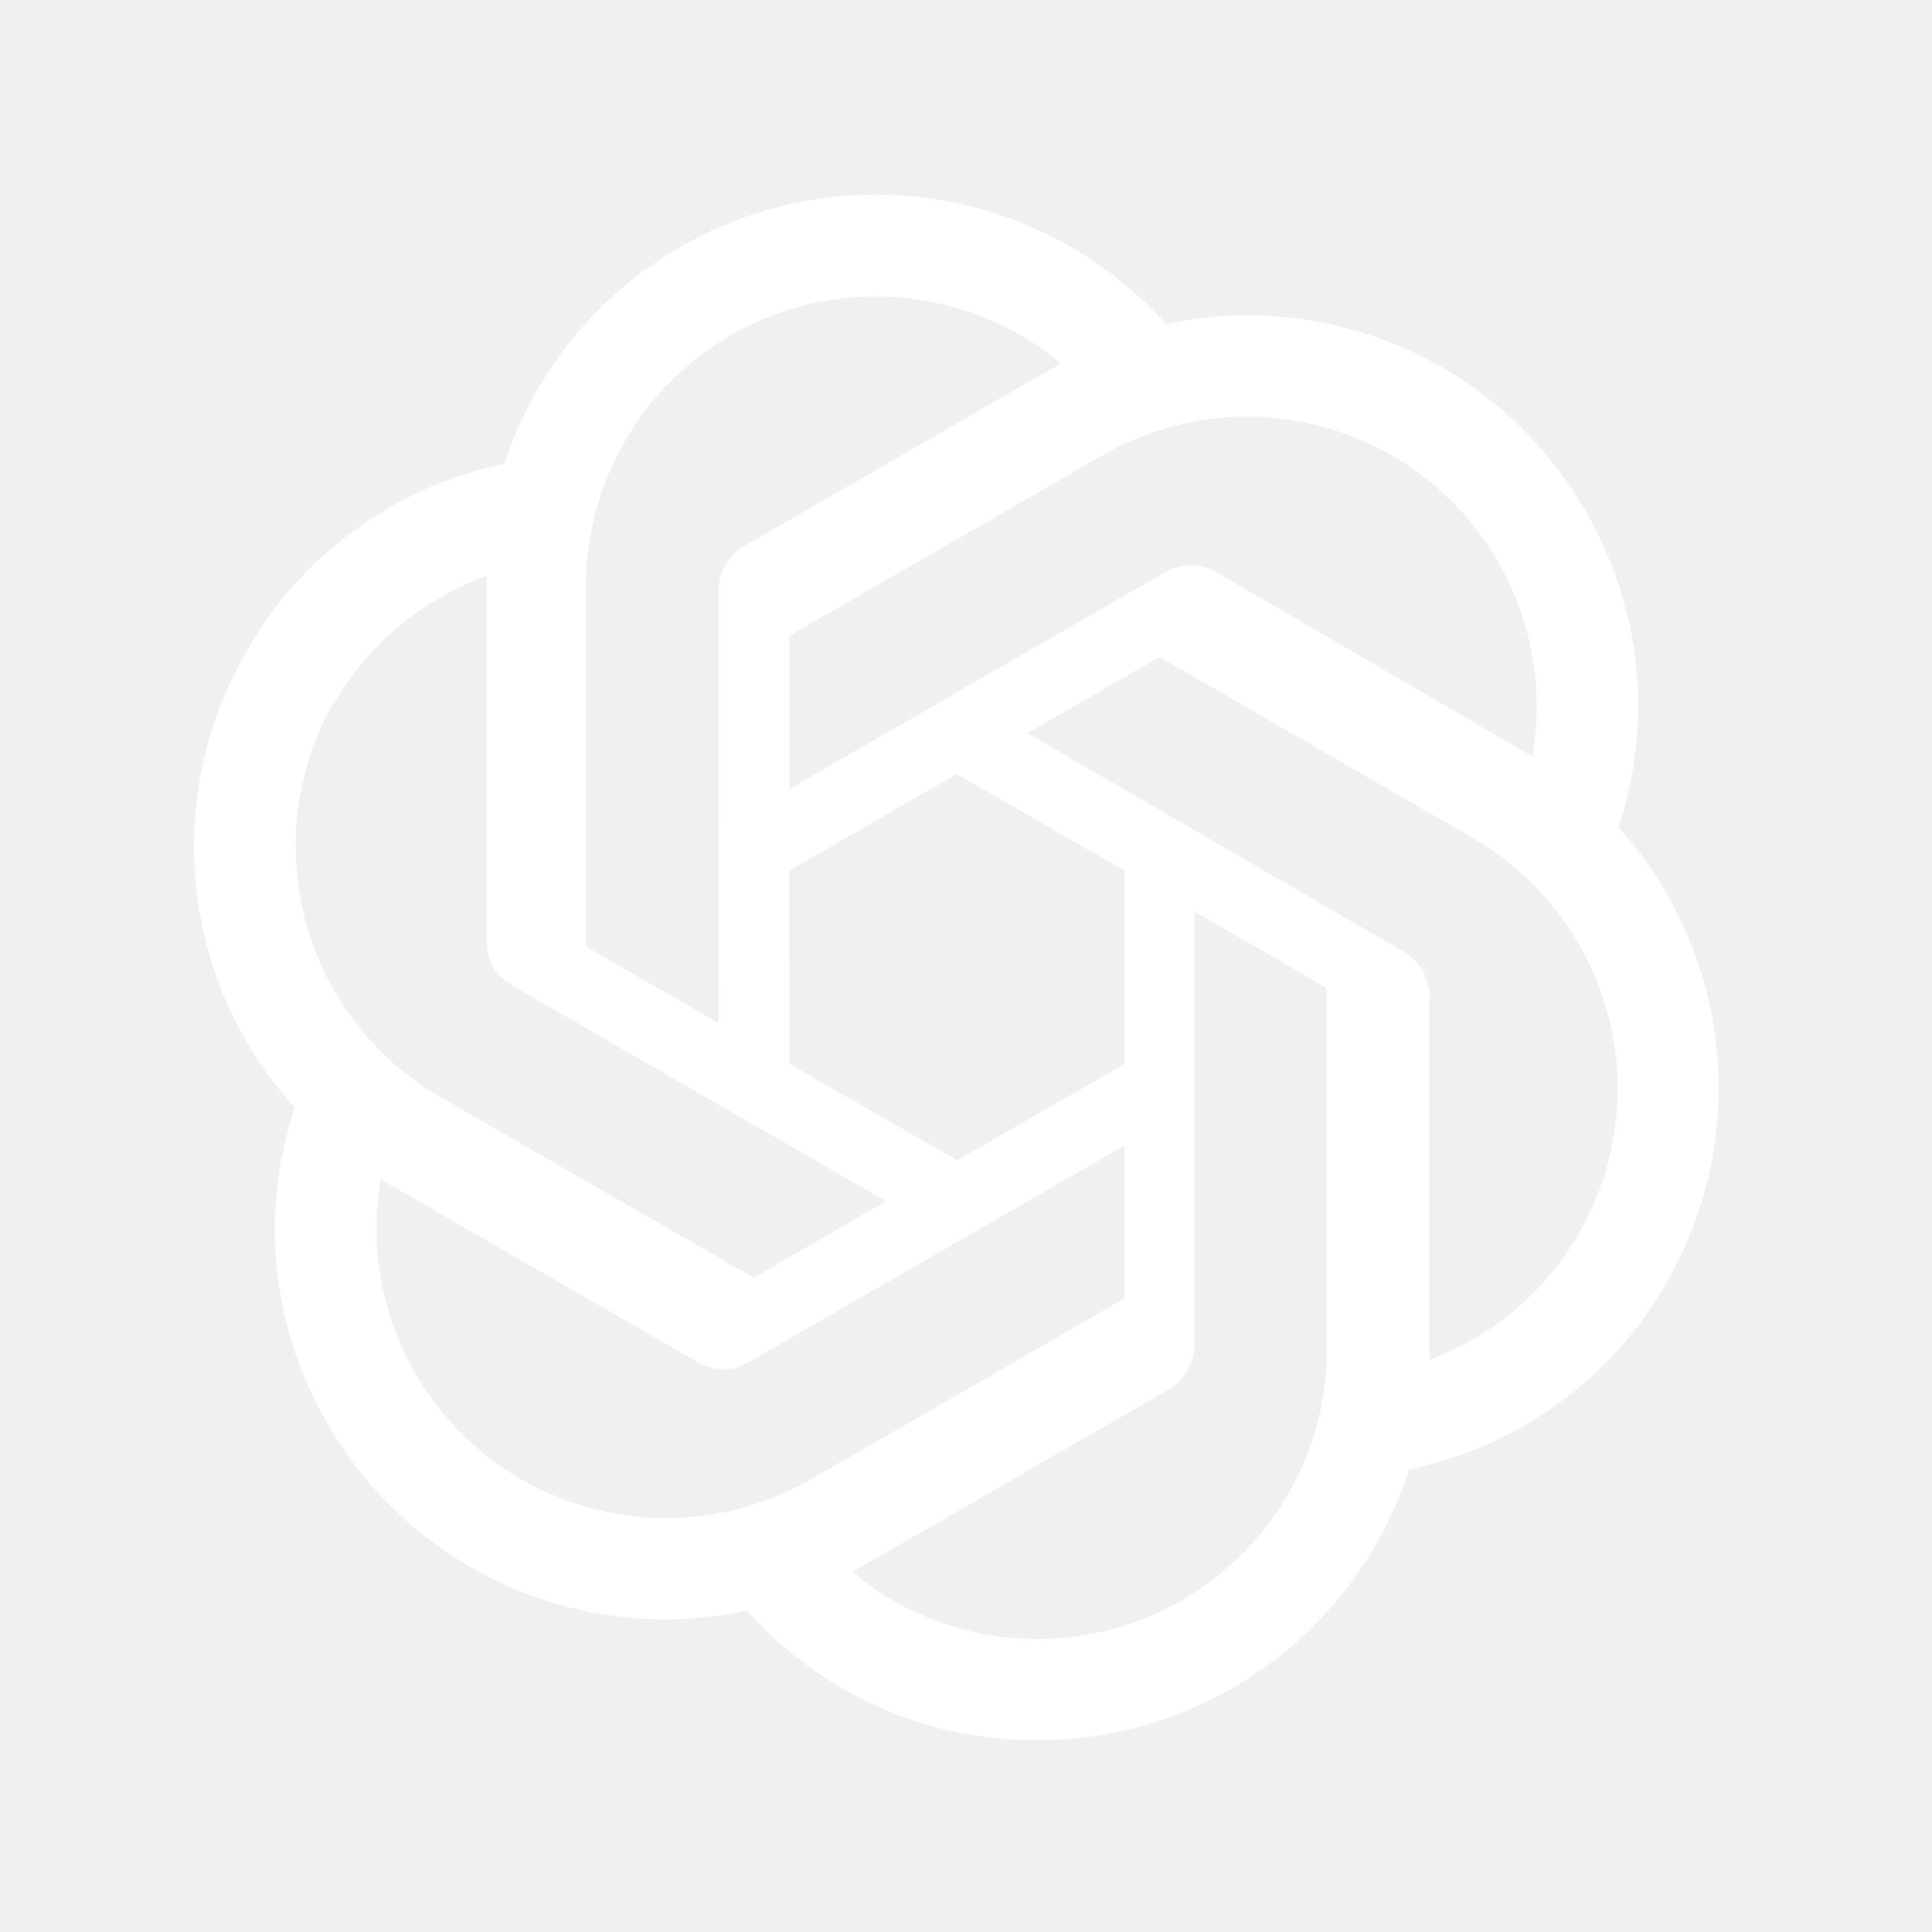
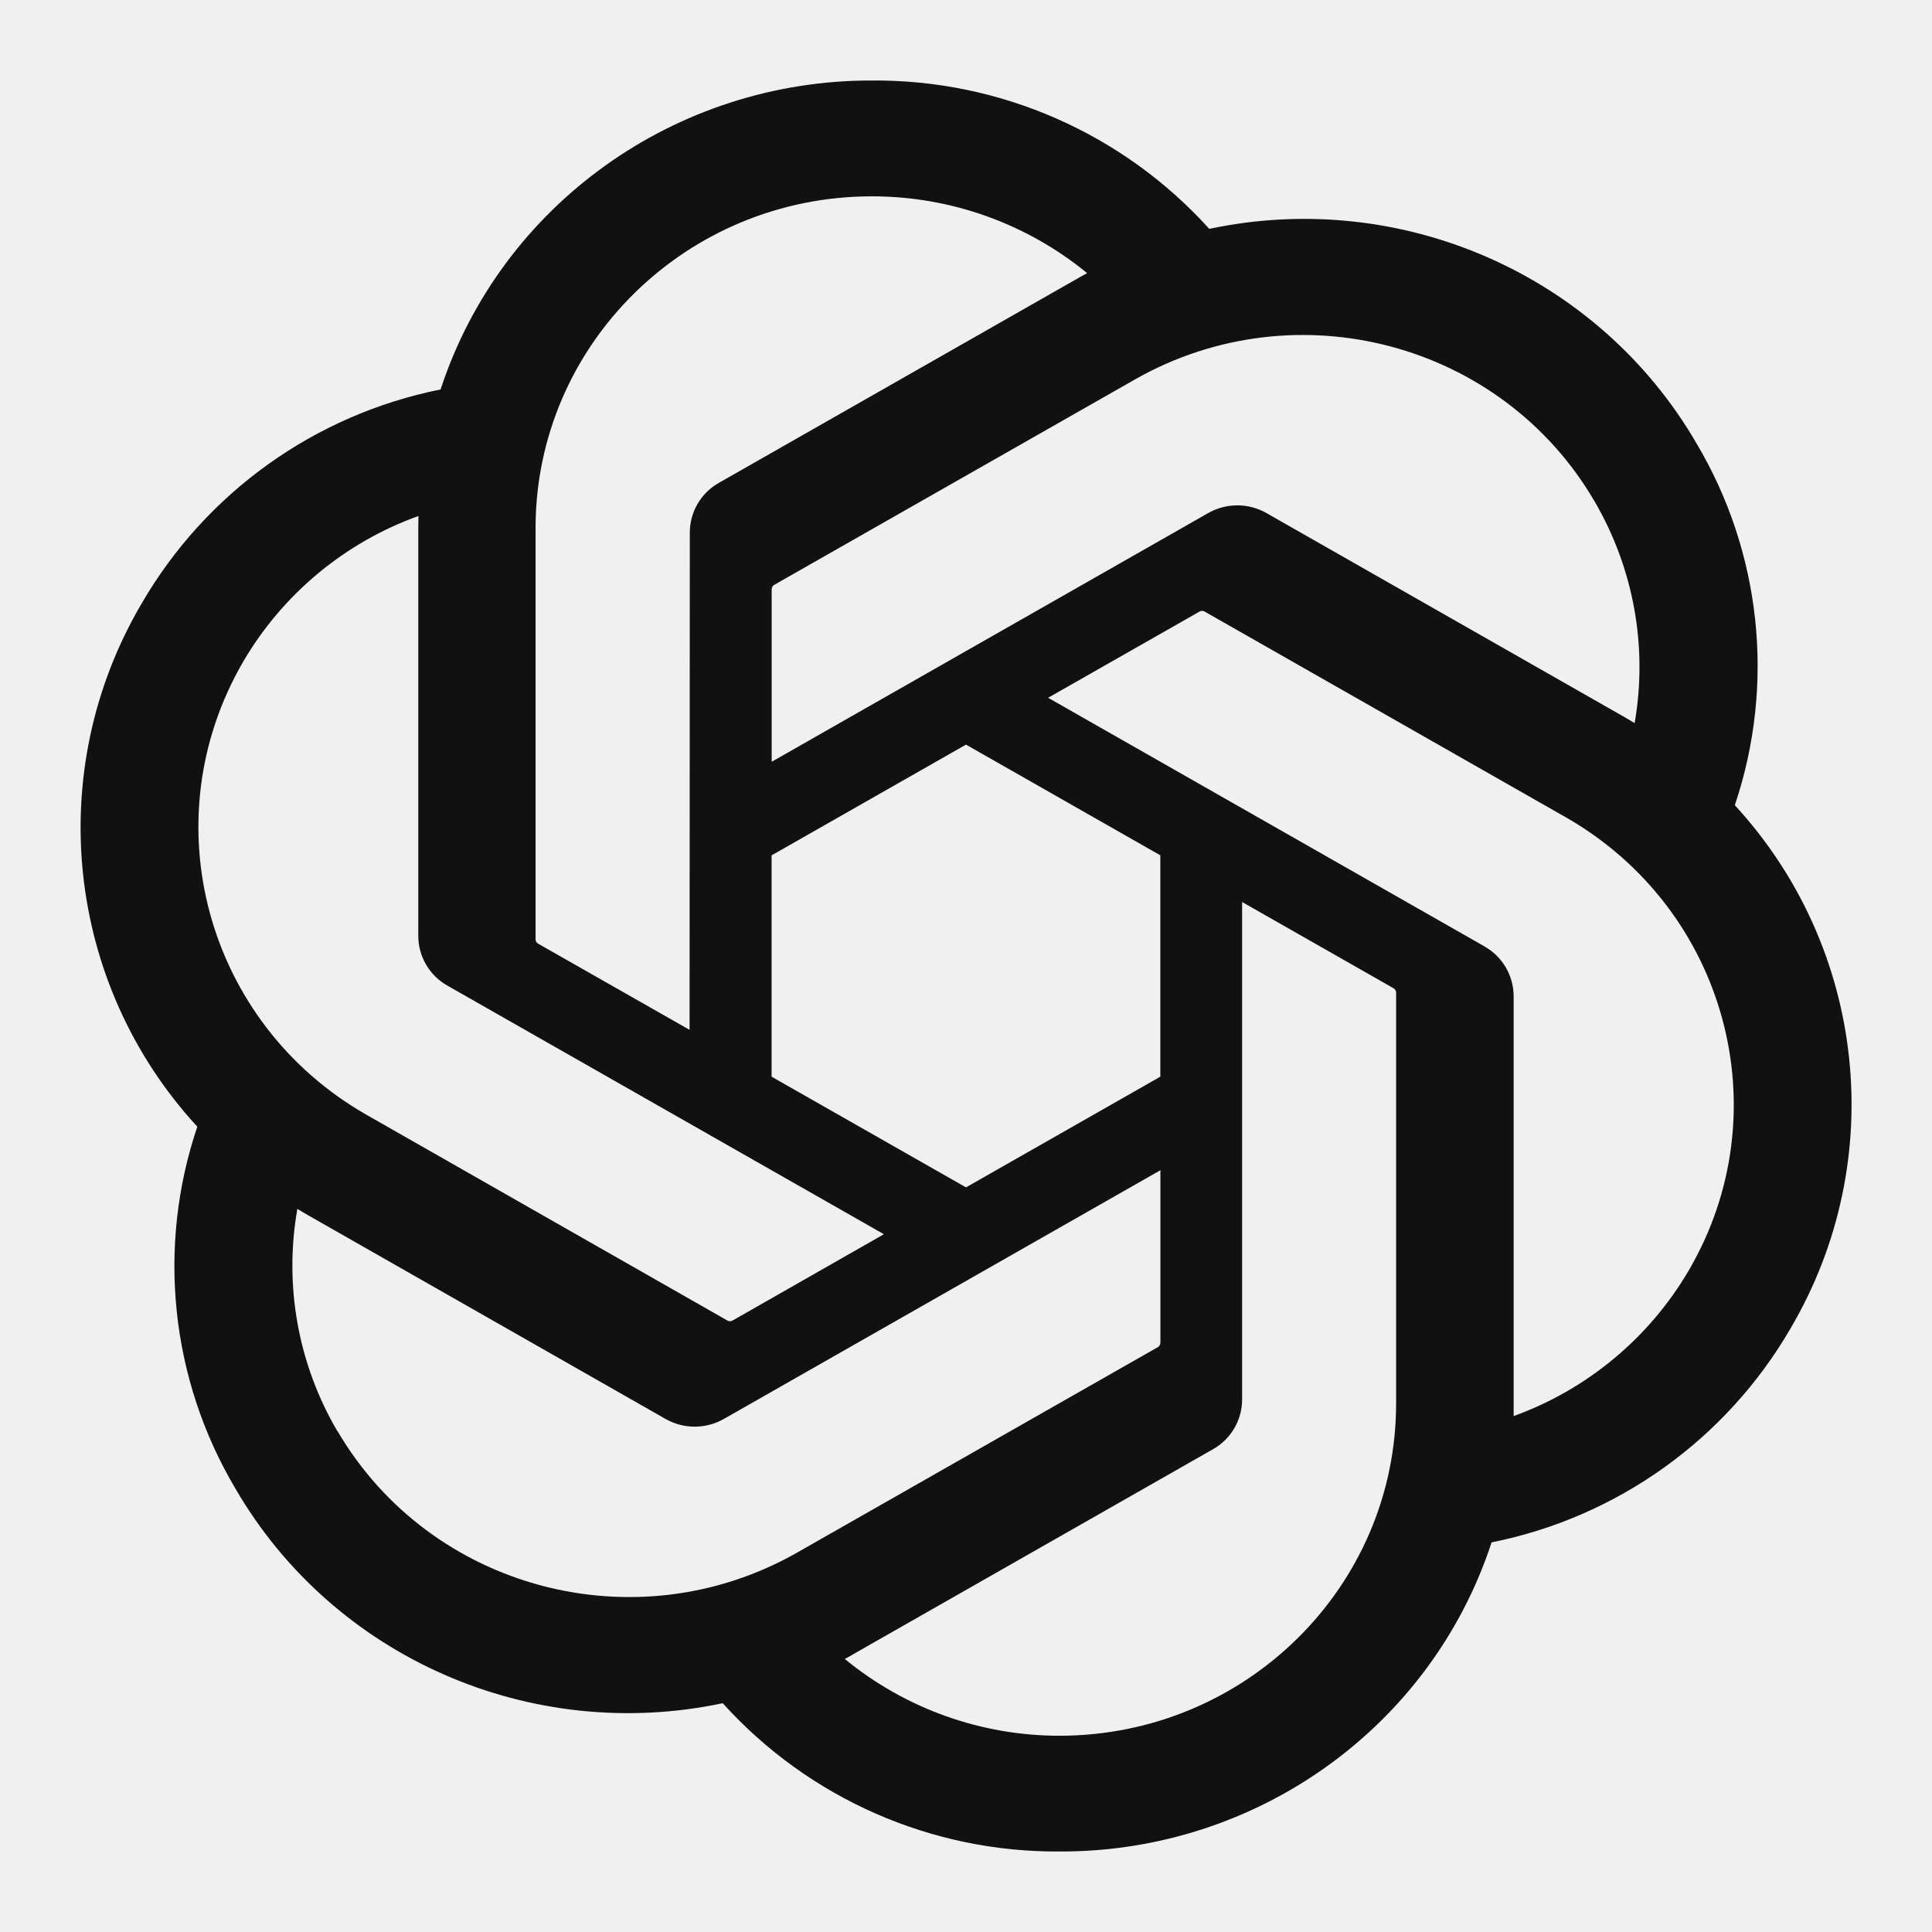
- <svg xmlns="http://www.w3.org/2000/svg" viewBox="0 0 100 100" fill="none">
-   <path d="M83.773 42.809C84.668 40.115 84.977 37.261 84.681 34.438C84.384 31.616 83.489 28.889 82.054 26.439C77.691 18.844 68.92 14.937 60.355 16.773C57.983 14.134 54.959 12.167 51.586 11.067C48.214 9.968 44.611 9.775 41.14 10.508C37.669 11.242 34.453 12.876 31.813 15.245C29.174 17.616 27.204 20.638 26.102 24.01C23.321 24.581 20.694 25.738 18.396 27.405C16.098 29.072 14.182 31.21 12.777 33.677C8.365 41.261 9.367 50.827 15.253 57.333C14.355 60.025 14.042 62.878 14.336 65.701C14.63 68.524 15.523 71.252 16.956 73.702C21.325 81.3 30.101 85.207 38.671 83.369C40.555 85.49 42.871 87.186 45.462 88.342C48.054 89.498 50.862 90.087 53.7 90.071C62.479 90.079 70.257 84.411 72.939 76.052C75.72 75.48 78.347 74.323 80.645 72.656C82.943 70.989 84.859 68.851 86.265 66.385C90.623 58.815 89.617 49.3 83.773 42.809ZM53.7 84.836C50.196 84.841 46.801 83.613 44.112 81.366L44.585 81.098L60.512 71.904C60.909 71.672 61.238 71.34 61.467 70.942C61.697 70.544 61.819 70.093 61.822 69.633V47.177L68.555 51.072C68.623 51.106 68.669 51.171 68.681 51.246V69.854C68.664 78.121 61.967 84.818 53.7 84.836ZM21.498 71.084C19.74 68.05 19.109 64.493 19.716 61.039L20.189 61.322L36.132 70.516C36.527 70.748 36.976 70.87 37.433 70.87C37.891 70.87 38.34 70.748 38.734 70.516L58.21 59.288V67.063C58.208 67.103 58.197 67.142 58.178 67.178C58.159 67.213 58.132 67.244 58.1 67.268L41.967 76.572C34.798 80.702 25.639 78.246 21.498 71.084ZM17.303 36.39C19.072 33.336 21.866 31.006 25.188 29.814V48.738C25.182 49.195 25.299 49.645 25.526 50.042C25.753 50.439 26.083 50.767 26.481 50.993L45.862 62.174L39.128 66.069C39.092 66.088 39.051 66.098 39.01 66.098C38.969 66.098 38.928 66.088 38.892 66.069L22.791 56.781C15.636 52.634 13.182 43.482 17.303 36.311V36.39ZM72.624 49.243L53.179 37.951L59.898 34.072C59.934 34.052 59.975 34.042 60.016 34.042C60.057 34.042 60.098 34.052 60.134 34.072L76.236 43.376C78.697 44.797 80.704 46.888 82.022 49.407C83.34 51.925 83.914 54.766 83.677 57.599C83.441 60.431 82.404 63.138 80.687 65.403C78.97 67.668 76.644 69.397 73.98 70.39V51.466C73.966 51.01 73.834 50.565 73.596 50.175C73.358 49.785 73.023 49.464 72.624 49.243ZM79.326 39.166L78.853 38.882L62.941 29.609C62.544 29.376 62.092 29.253 61.632 29.253C61.172 29.253 60.72 29.376 60.323 29.609L40.863 40.837V33.063C40.859 33.023 40.865 32.983 40.882 32.947C40.899 32.911 40.925 32.88 40.958 32.858L57.059 23.569C59.526 22.148 62.348 21.458 65.193 21.581C68.038 21.704 70.79 22.635 73.125 24.264C75.461 25.894 77.284 28.154 78.382 30.782C79.481 33.41 79.808 36.296 79.326 39.102V39.166H79.326ZM37.189 52.948L30.455 49.069C30.421 49.049 30.392 49.021 30.371 48.988C30.349 48.956 30.334 48.919 30.329 48.88V30.319C30.332 27.471 31.147 24.684 32.676 22.282C34.206 19.881 36.387 17.964 38.966 16.756C41.545 15.549 44.414 15.101 47.238 15.464C50.062 15.827 52.725 16.986 54.914 18.807L54.441 19.075L38.513 28.269C38.117 28.501 37.788 28.833 37.558 29.231C37.329 29.629 37.207 30.08 37.205 30.54L37.189 52.949V52.948ZM40.847 45.063L49.521 40.064L58.21 45.063V55.062L49.552 60.061L40.863 55.062L40.847 45.063Z" fill="#FFFFFF" />
+ <svg xmlns="http://www.w3.org/2000/svg" fill="#111111" fill-rule="evenodd" height="1em" style="flex:none;line-height:1" viewBox="0 0 24 24" width="1em">
+   <path d="M21.55 10.004a5.416 5.416 0 00-.478-4.501c-1.217-2.09-3.662-3.166-6.05-2.66A5.59 5.59 0 0010.831 1C8.39.995 6.224 2.546 5.473 4.838A5.553 5.553 0 001.76 7.496a5.487 5.487 0 00.691 6.5 5.416 5.416 0 00.477 4.502c1.217 2.09 3.662 3.165 6.05 2.66A5.586 5.586 0 0013.168 23c2.443.006 4.61-1.546 5.361-3.84a5.553 5.553 0 003.715-2.66 5.488 5.488 0 00-.693-6.497v.001zm-8.381 11.558a4.199 4.199 0 01-2.675-.954c.034-.018.093-.05.132-.074l4.44-2.53a.71.71 0 00.364-.623v-6.176l1.877 1.069c.02.01.033.029.036.05v5.115c-.003 2.274-1.87 4.118-4.174 4.123zM4.192 17.78a4.059 4.059 0 01-.498-2.763c.032.02.09.055.131.078l4.44 2.53c.225.13.504.13.73 0l5.42-3.088v2.138a.068.068 0 01-.027.057L9.9 19.288c-1.999 1.136-4.552.46-5.707-1.51h-.001zM3.023 8.216A4.15 4.15 0 015.198 6.41l-.002.151v5.06a.711.711 0 00.364.624l5.42 3.087-1.876 1.07a.067.067 0 01-.063.005l-4.489-2.559c-1.995-1.14-2.679-3.658-1.53-5.63h.001zm15.417 3.54l-5.42-3.088L14.896 7.6a.067.067 0 01.063-.006l4.489 2.557c1.998 1.14 2.683 3.662 1.529 5.633a4.163 4.163 0 01-2.174 1.807V12.38a.71.71 0 00-.363-.623zm1.867-2.773a6.04 6.04 0 00-.132-.078l-4.44-2.53a.731.731 0 00-.729 0l-5.42 3.088V7.325a.068.068 0 01.027-.057L14.1 4.713c2-1.137 4.555-.46 5.707 1.513.487.833.664 1.809.499 2.757h.001zm-11.741 3.81l-1.877-1.068a.065.065 0 01-.036-.051V6.559c.001-2.277 1.873-4.122 4.181-4.12.976 0 1.92.338 2.671.954-.034.018-.092.05-.131.073l-4.44 2.53a.71.71 0 00-.365.623l-.003 6.173v.002zm1.02-2.168L12 9.25l2.414 1.375v2.75L12 14.75l-2.415-1.375v-2.75z" />
</svg>
